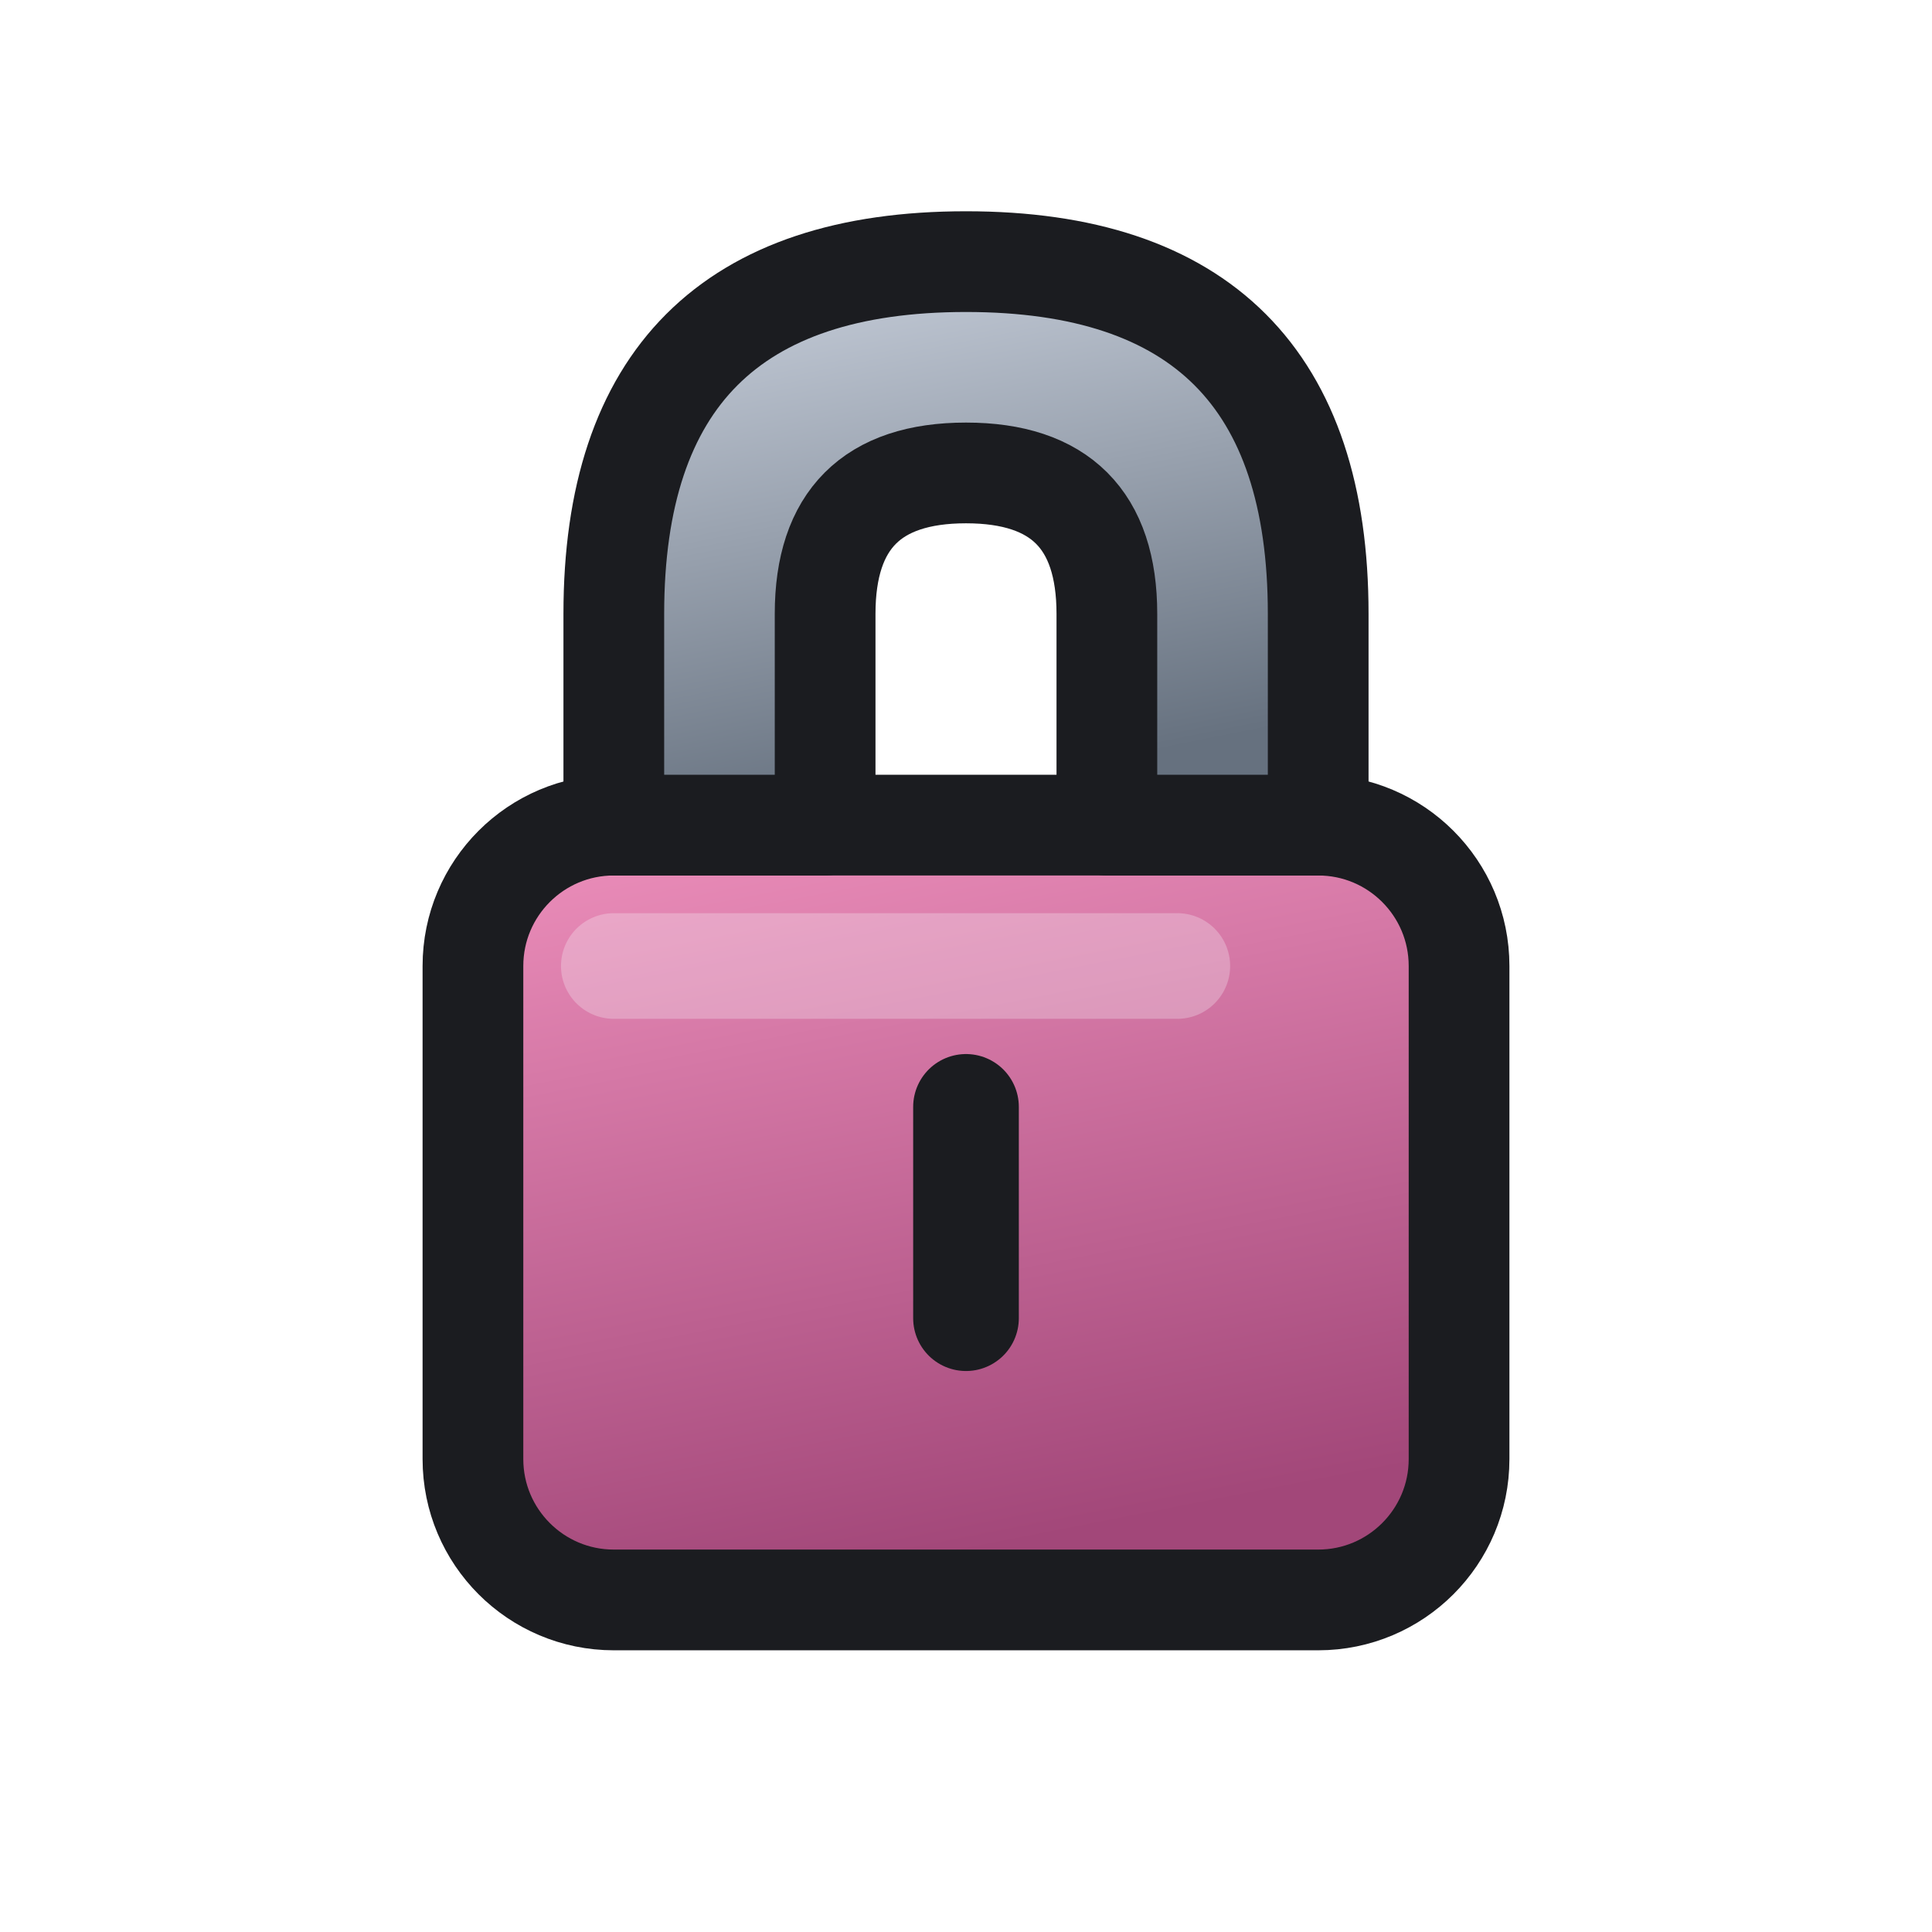
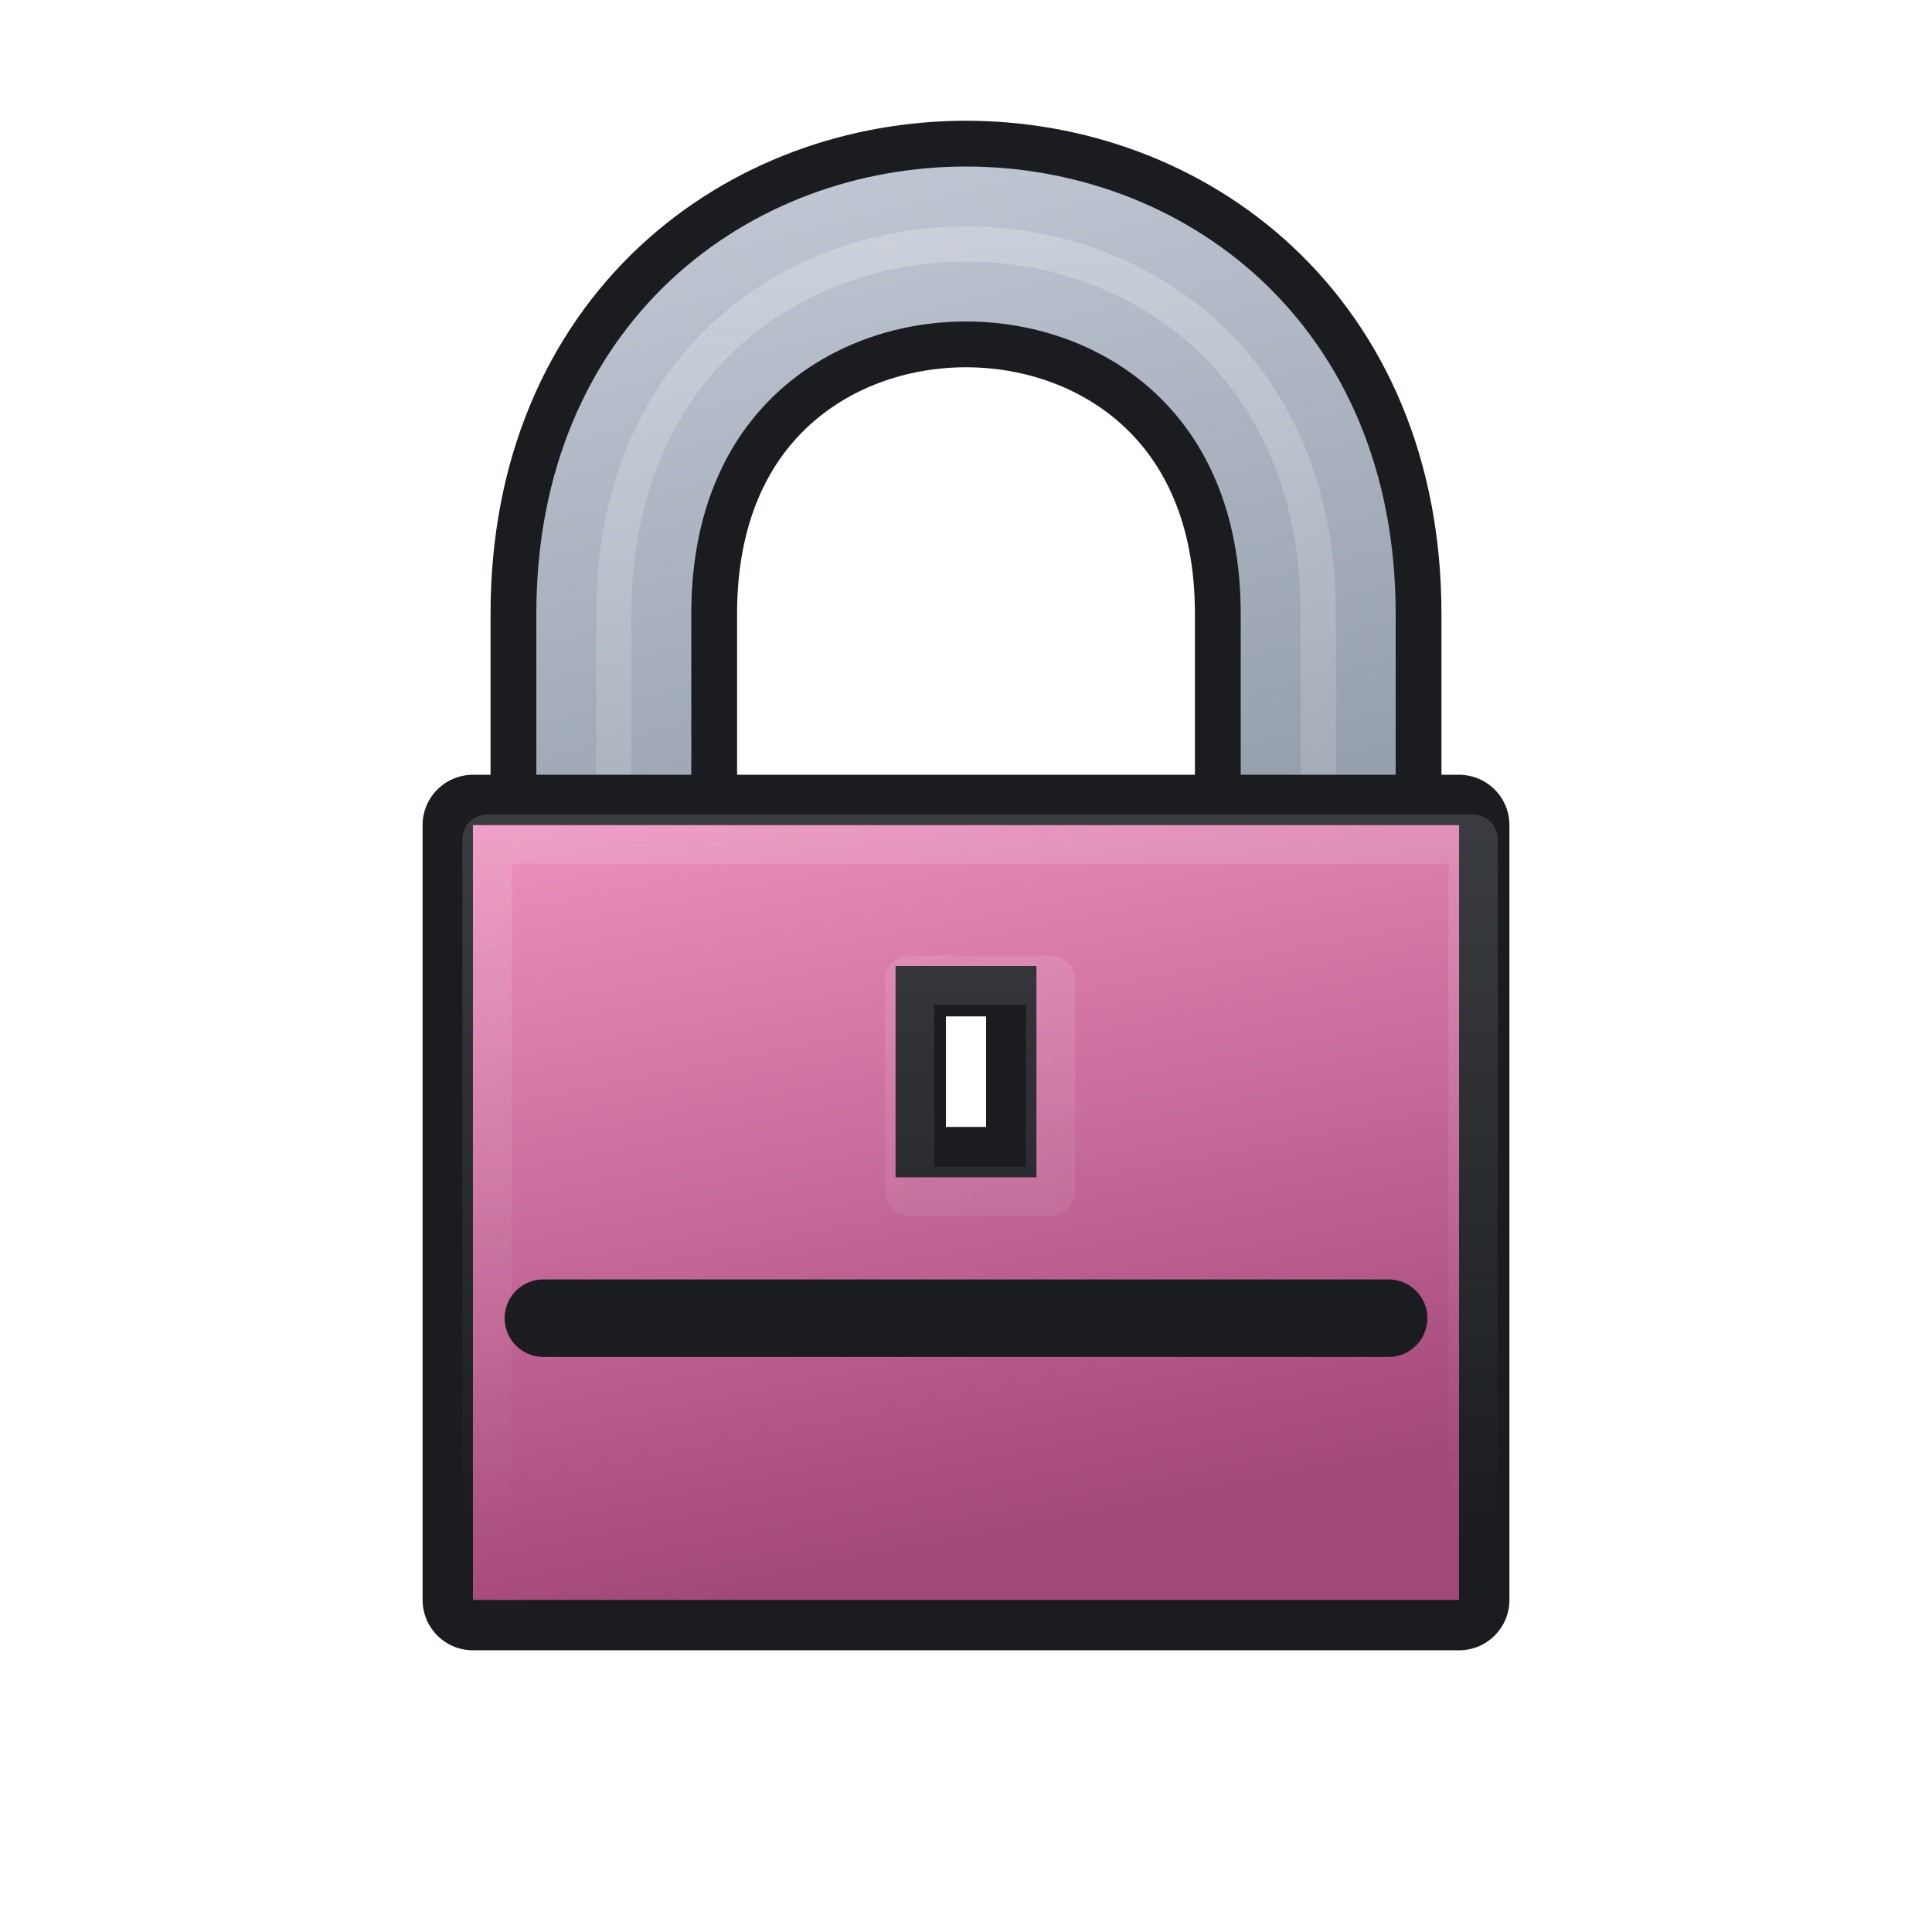
<svg xmlns="http://www.w3.org/2000/svg" width="24" height="24" viewBox="0 0 24 24">
  <defs>
    <linearGradient id="a" x1="0" y1="0" x2=".25" y2="1">
      <stop stop-color="#EF91BD" />
      <stop offset="1" stop-color="#A24779" />
    </linearGradient>
    <linearGradient id="n" x1="0" y1="0" x2=".25" y2="1">
      <stop stop-color="#CCD3DF" />
      <stop offset="1" stop-color="#66717F" />
    </linearGradient>
+     <linearGradient id="aw" gradientUnits="userSpaceOnUse" x1="0" y1="0" x2="6" y2="24">
+       <stop stop-color="#EF91BD" />
+       <stop offset="1" stop-color="#A24779" />
+     </linearGradient>
+     <linearGradient id="nw" gradientUnits="userSpaceOnUse" x1="0" y1="0" x2="6" y2="24">
+       <stop stop-color="#CCD3DF" />
+       <stop offset="1" stop-color="#66717F" />
+     </linearGradient>
+     <linearGradient id="shine" gradientUnits="userSpaceOnUse" x1="0" y1="0" x2="0" y2="20">
+       <stop stop-color="#F7F9FC" stop-opacity=".28" />
+       <stop offset="1" stop-color="#F7F9FC" stop-opacity="0" />
+     </linearGradient>
  </defs>
-   <g transform="translate(1.5 1.5) scale(.875)">
-     <g stroke="#1b1c20" stroke-width="1.43" stroke-linecap="round" stroke-linejoin="round">
-       <rect x="5" y="10" width="14" height="11" rx="2" fill="url(#a)" />
-       <path d="M7 10V7q0-5 5-5t5 5v3h-3V7q0-2-2-2t-2 2v3Z" fill="url(#n)" />
-       <path d="M12 14v3" fill="none" stroke="#1b1c20" stroke-width="1.5" />
+   <g transform="translate(1.5 1.5) scale(.875)" fill="none" stroke="#1b1c20" stroke-width="1.43" stroke-linecap="round" stroke-linejoin="round">
+     <g fill="none" stroke="#1b1c20" stroke-width="3.5">
+       <path d="M7 10V7C7 0 17 0 17 7V10" />
    </g>
-     <g stroke-linecap="round" stroke-linejoin="round">
-       <path d="M7 12h8" fill="none" stroke="#F7F9FC" stroke-opacity=".28" stroke-width="1.5" />
+     <g fill="none" stroke="url(#nw)" stroke-width="2.2">
+       <path d="M7 10V7C7 0 17 0 17 7V10" />
    </g>
+     <g fill="none" stroke="url(#shine)" stroke-width="0.5">
+       <path d="M7 10V7C7 0 17 0 17 7V10" />
+     </g>
+     <g fill="url(#a)" stroke="#1b1c20" stroke-width="1.43" paint-order="stroke fill">
+       <path d="M5 10H19V21H5Z M11 12H13V15H11Z" fill-rule="evenodd" />
+     </g>
+     <g fill="none" stroke="url(#shine)" stroke-width=".7" transform="translate(.2 .2)">
+       <path d="M5 10H19V21H5Z M11 12H13V15H11Z" fill-rule="evenodd" />
+     </g>
+     <path d="M6 17H18" fill="none" stroke="#1b1c20" stroke-width="1.1" />
  </g>
</svg>
